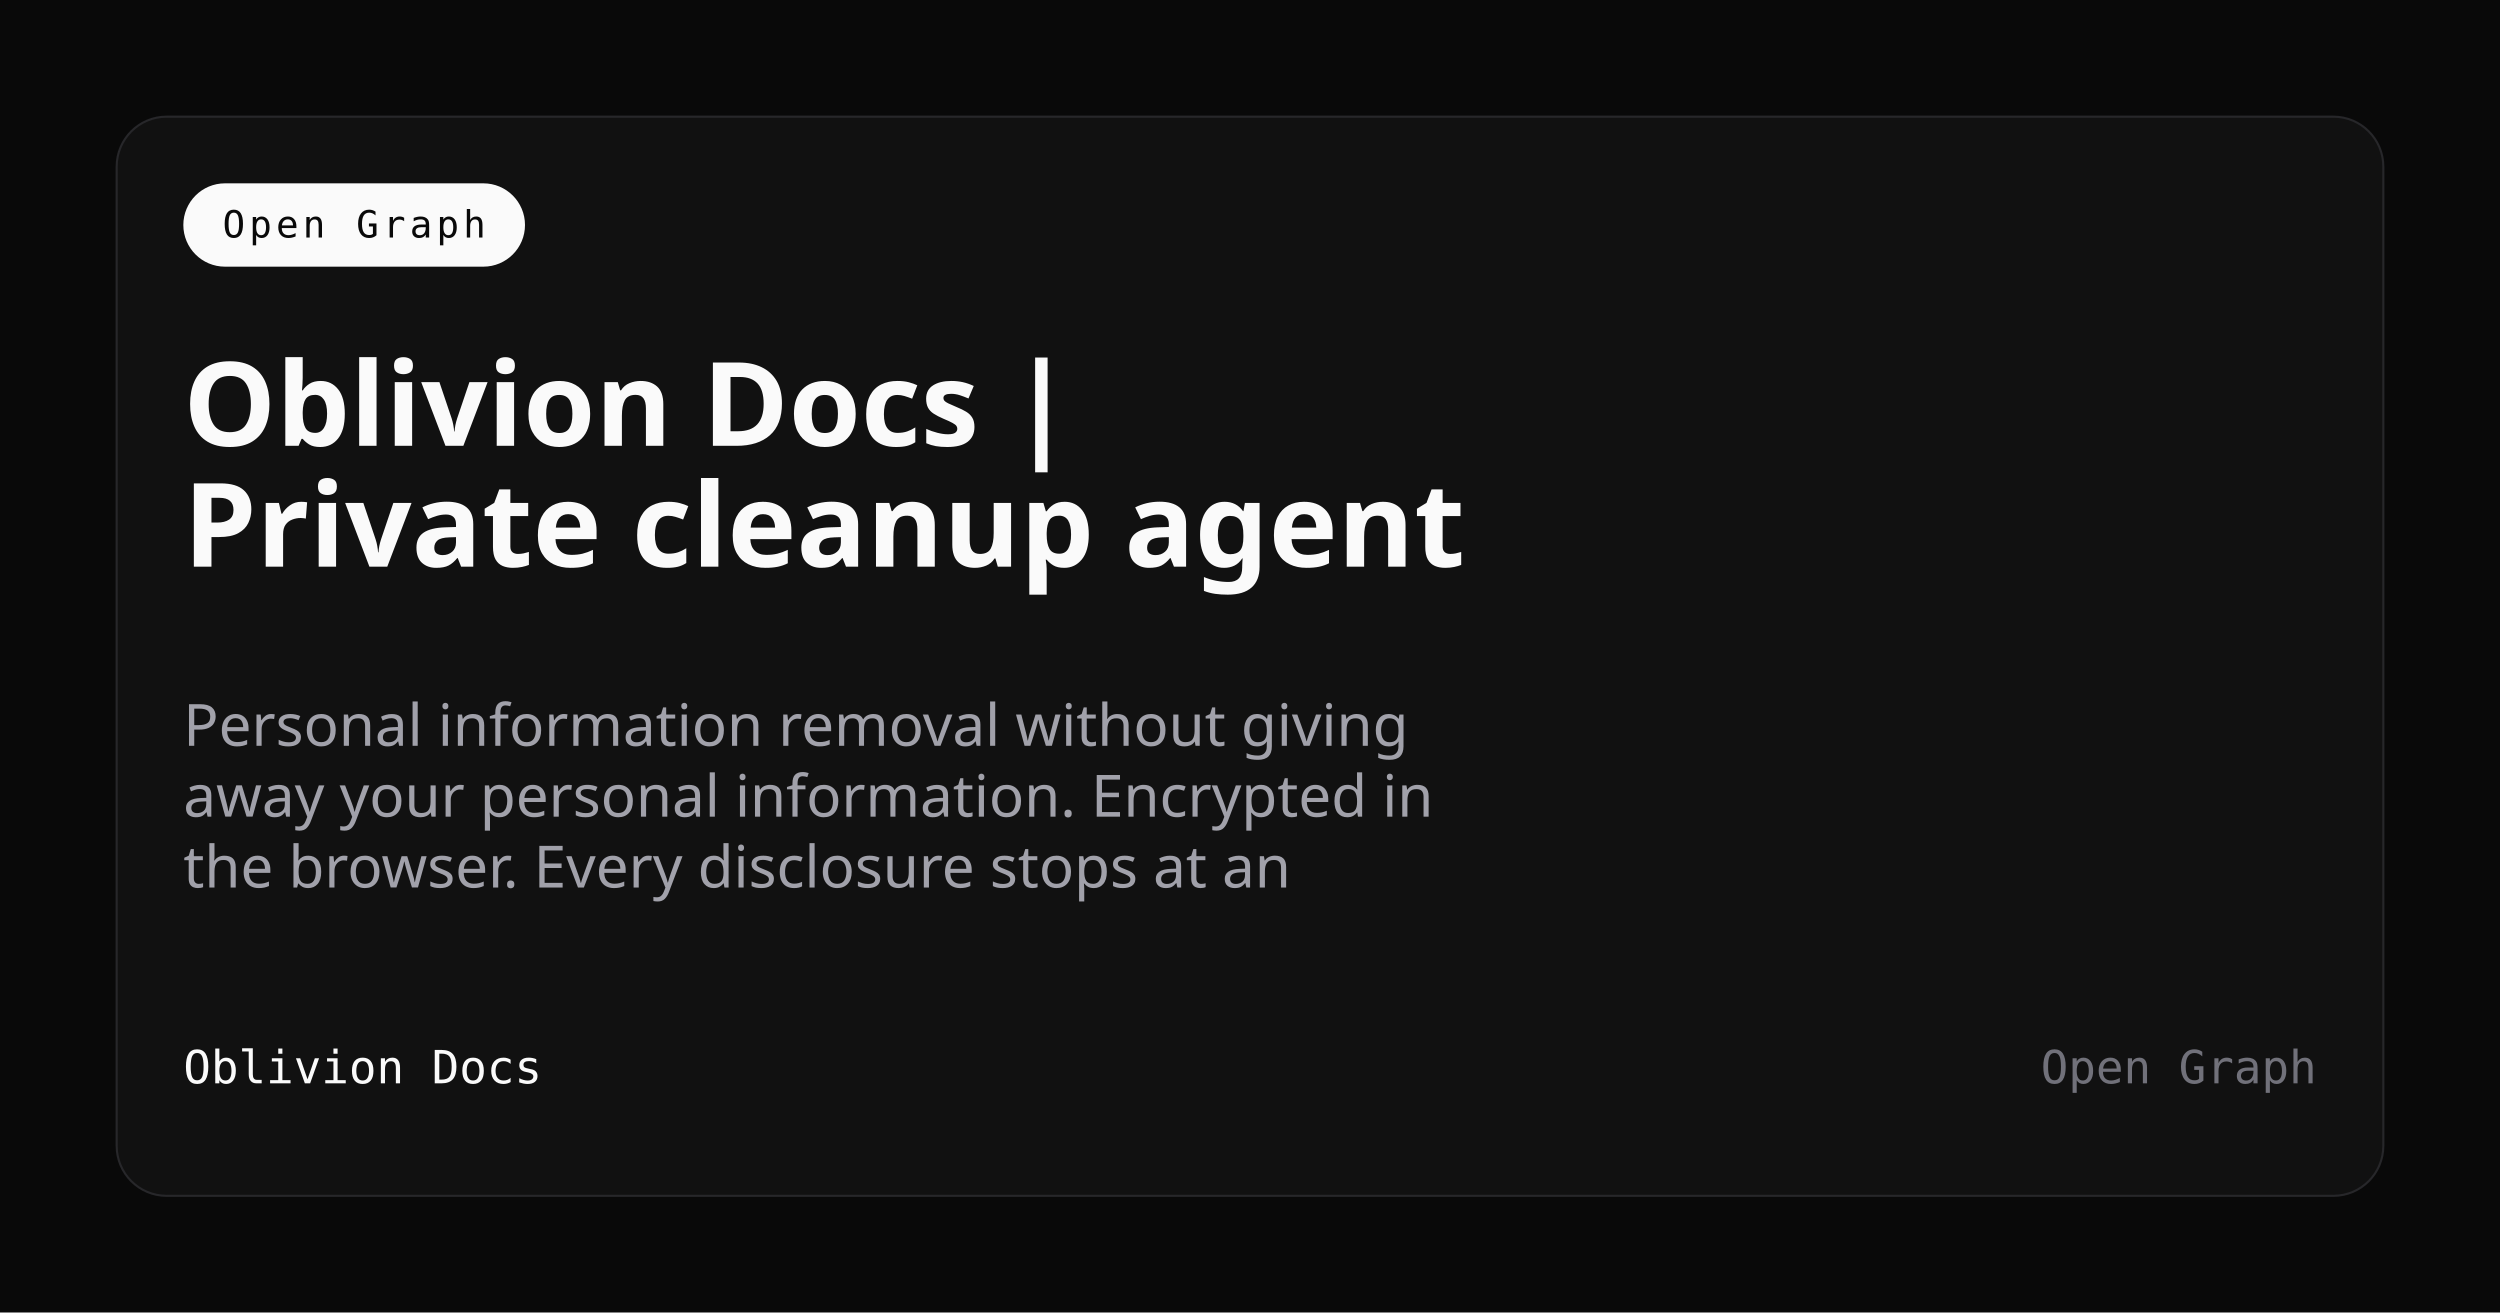
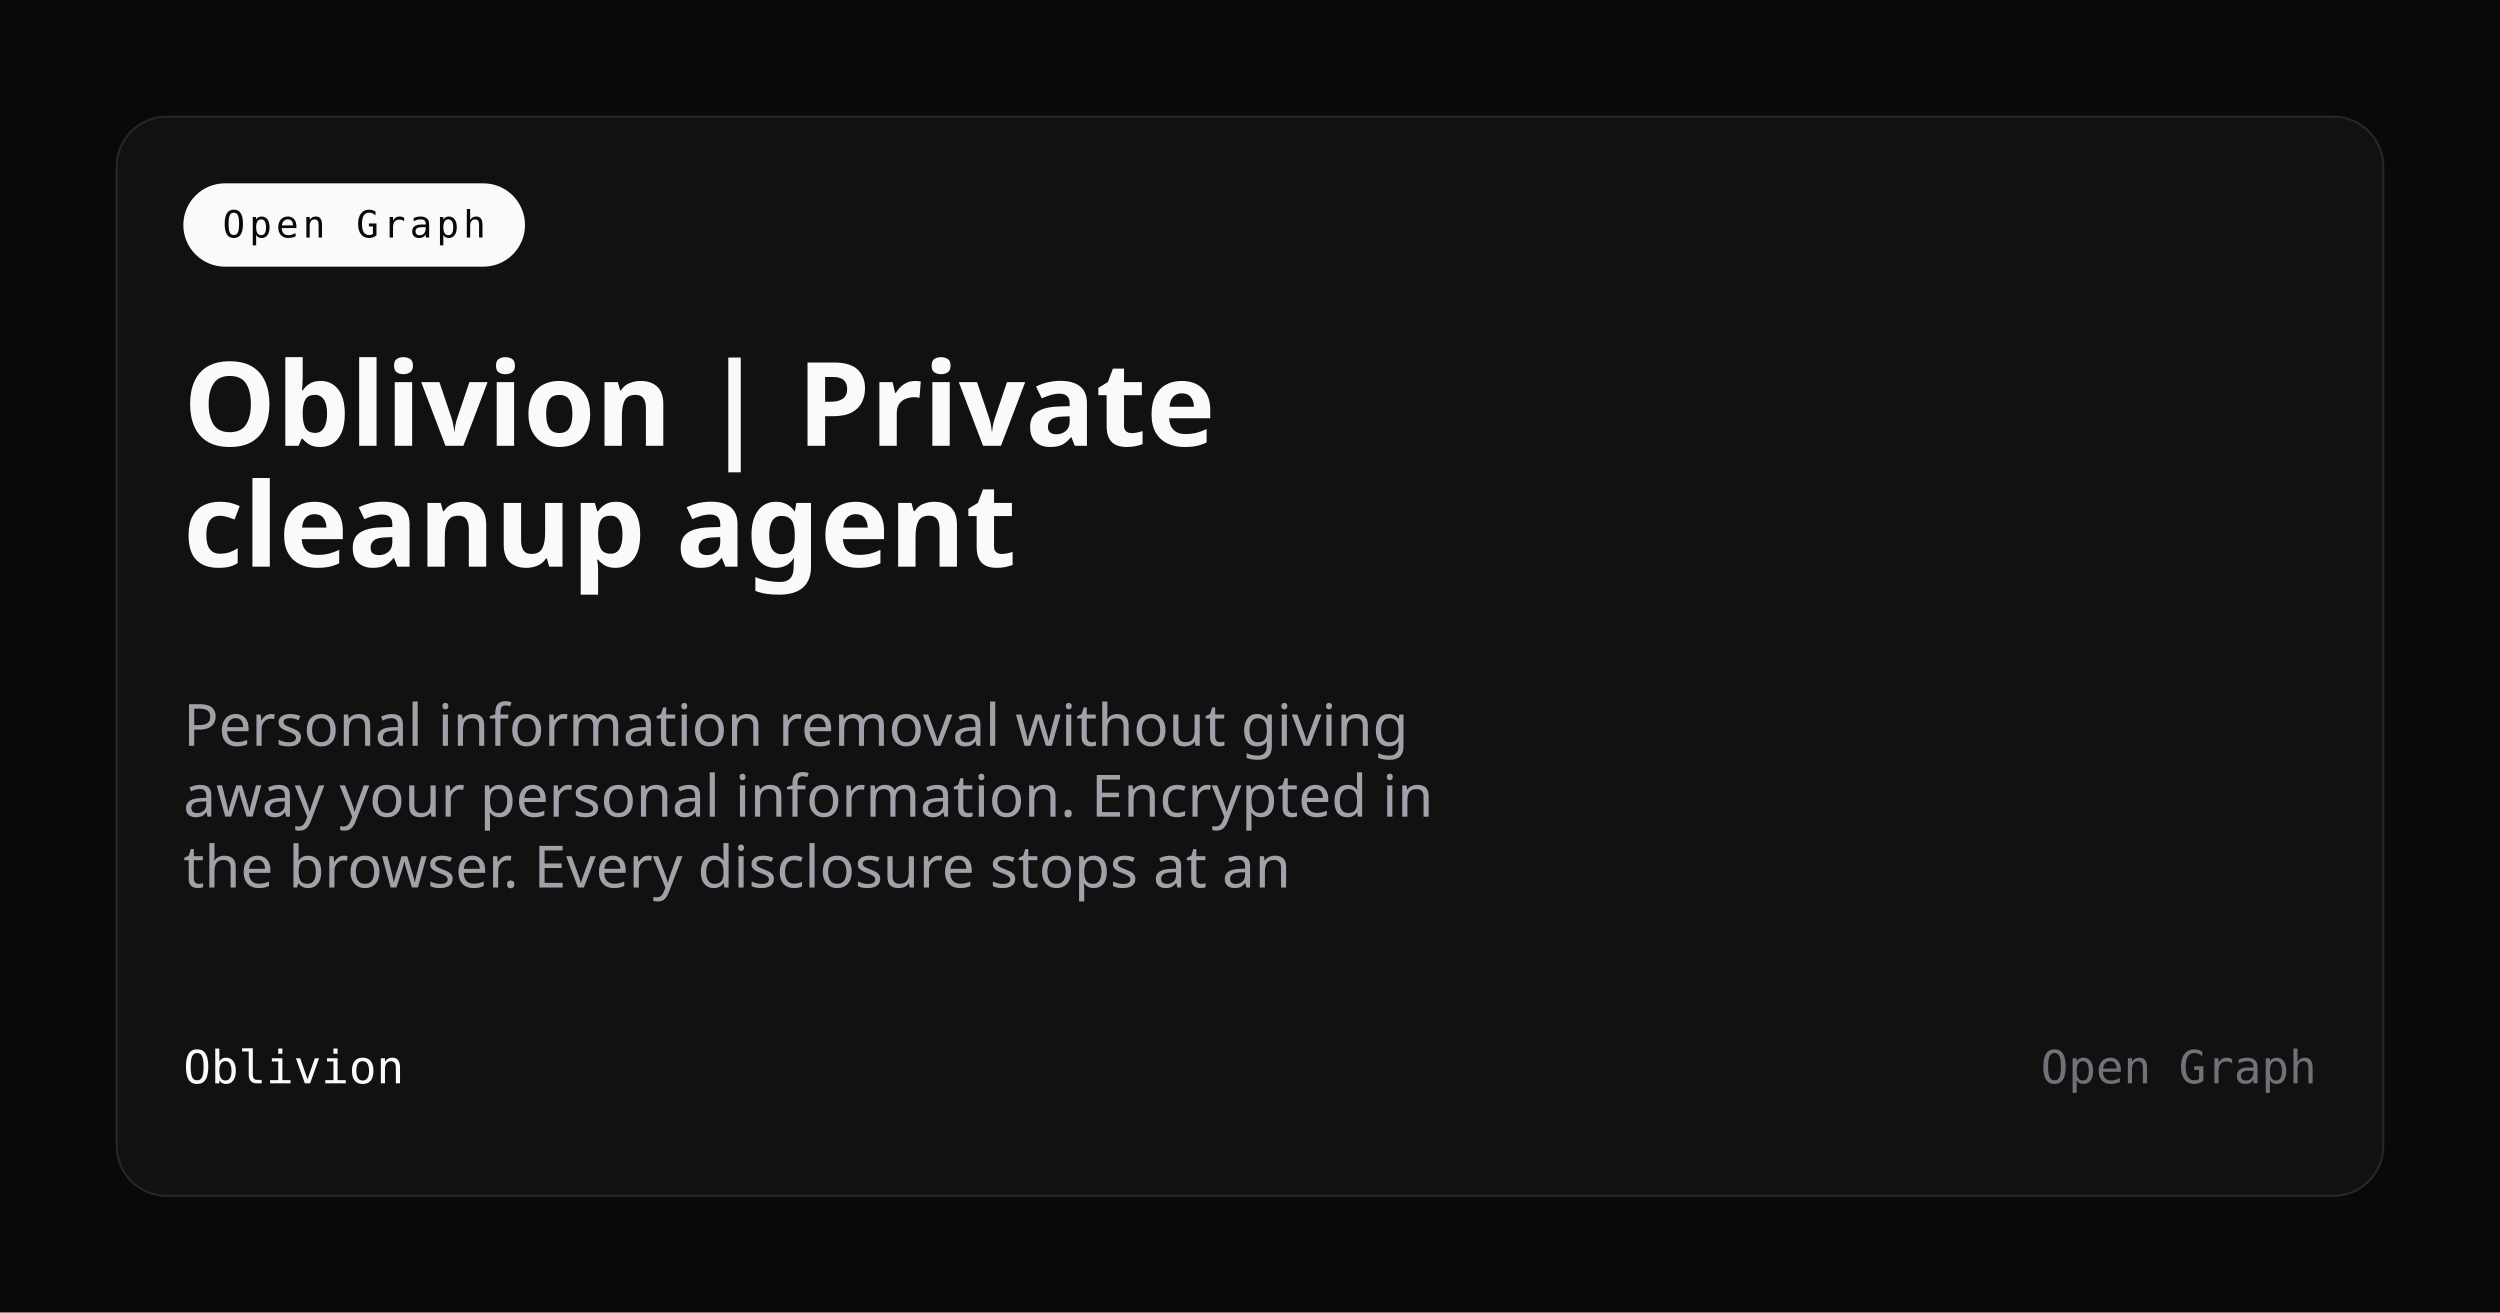
<svg xmlns="http://www.w3.org/2000/svg" width="1200" height="630" viewBox="0 0 1200 630" role="img" aria-labelledby="title desc">
  <rect width="1200" height="630" fill="#090909" />
  <rect x="56" y="56" width="1088" height="518" rx="24" fill="#111111" stroke="#27272A" />
  <rect x="88" y="88" width="164" height="40" rx="20" fill="#FAFAFA" />
  <text x="170" y="114" text-anchor="middle" font-family="MapleMono, monospace" font-size="18" letter-spacing="2" fill="#090909">Open Graph</text>
  <text x="88" y="214" font-family="Hubot Sans, Mona Sans, sans-serif" font-size="56" font-weight="800" fill="#FAFAFA">
-     <tspan x="88" dy="0">Oblivion Docs |</tspan>
-     <tspan x="88" dy="58">Private cleanup agent</tspan>
+     <tspan x="88" dy="0">Oblivion | Private</tspan>
+     <tspan x="88" dy="58">cleanup agent</tspan>
  </text>
  <text x="88" y="358" font-family="Mona Sans, sans-serif" font-size="28" fill="#A1A1AA">
    <tspan x="88" dy="0">Personal information removal without giving</tspan>
    <tspan x="88" dy="34">away your personal information. Encrypted in</tspan>
    <tspan x="88" dy="34">the browser. Every disclosure stops at an</tspan>
  </text>
-   <text x="88" y="520" font-family="MapleMono, monospace" font-size="22" fill="#FAFAFA">Oblivion Docs</text>
+   <text x="88" y="520" font-family="MapleMono, monospace" font-size="22" fill="#FAFAFA">Oblivion</text>
  <text x="1112" y="520" text-anchor="end" font-family="MapleMono, monospace" font-size="22" fill="#71717A">Open Graph</text>
</svg>
